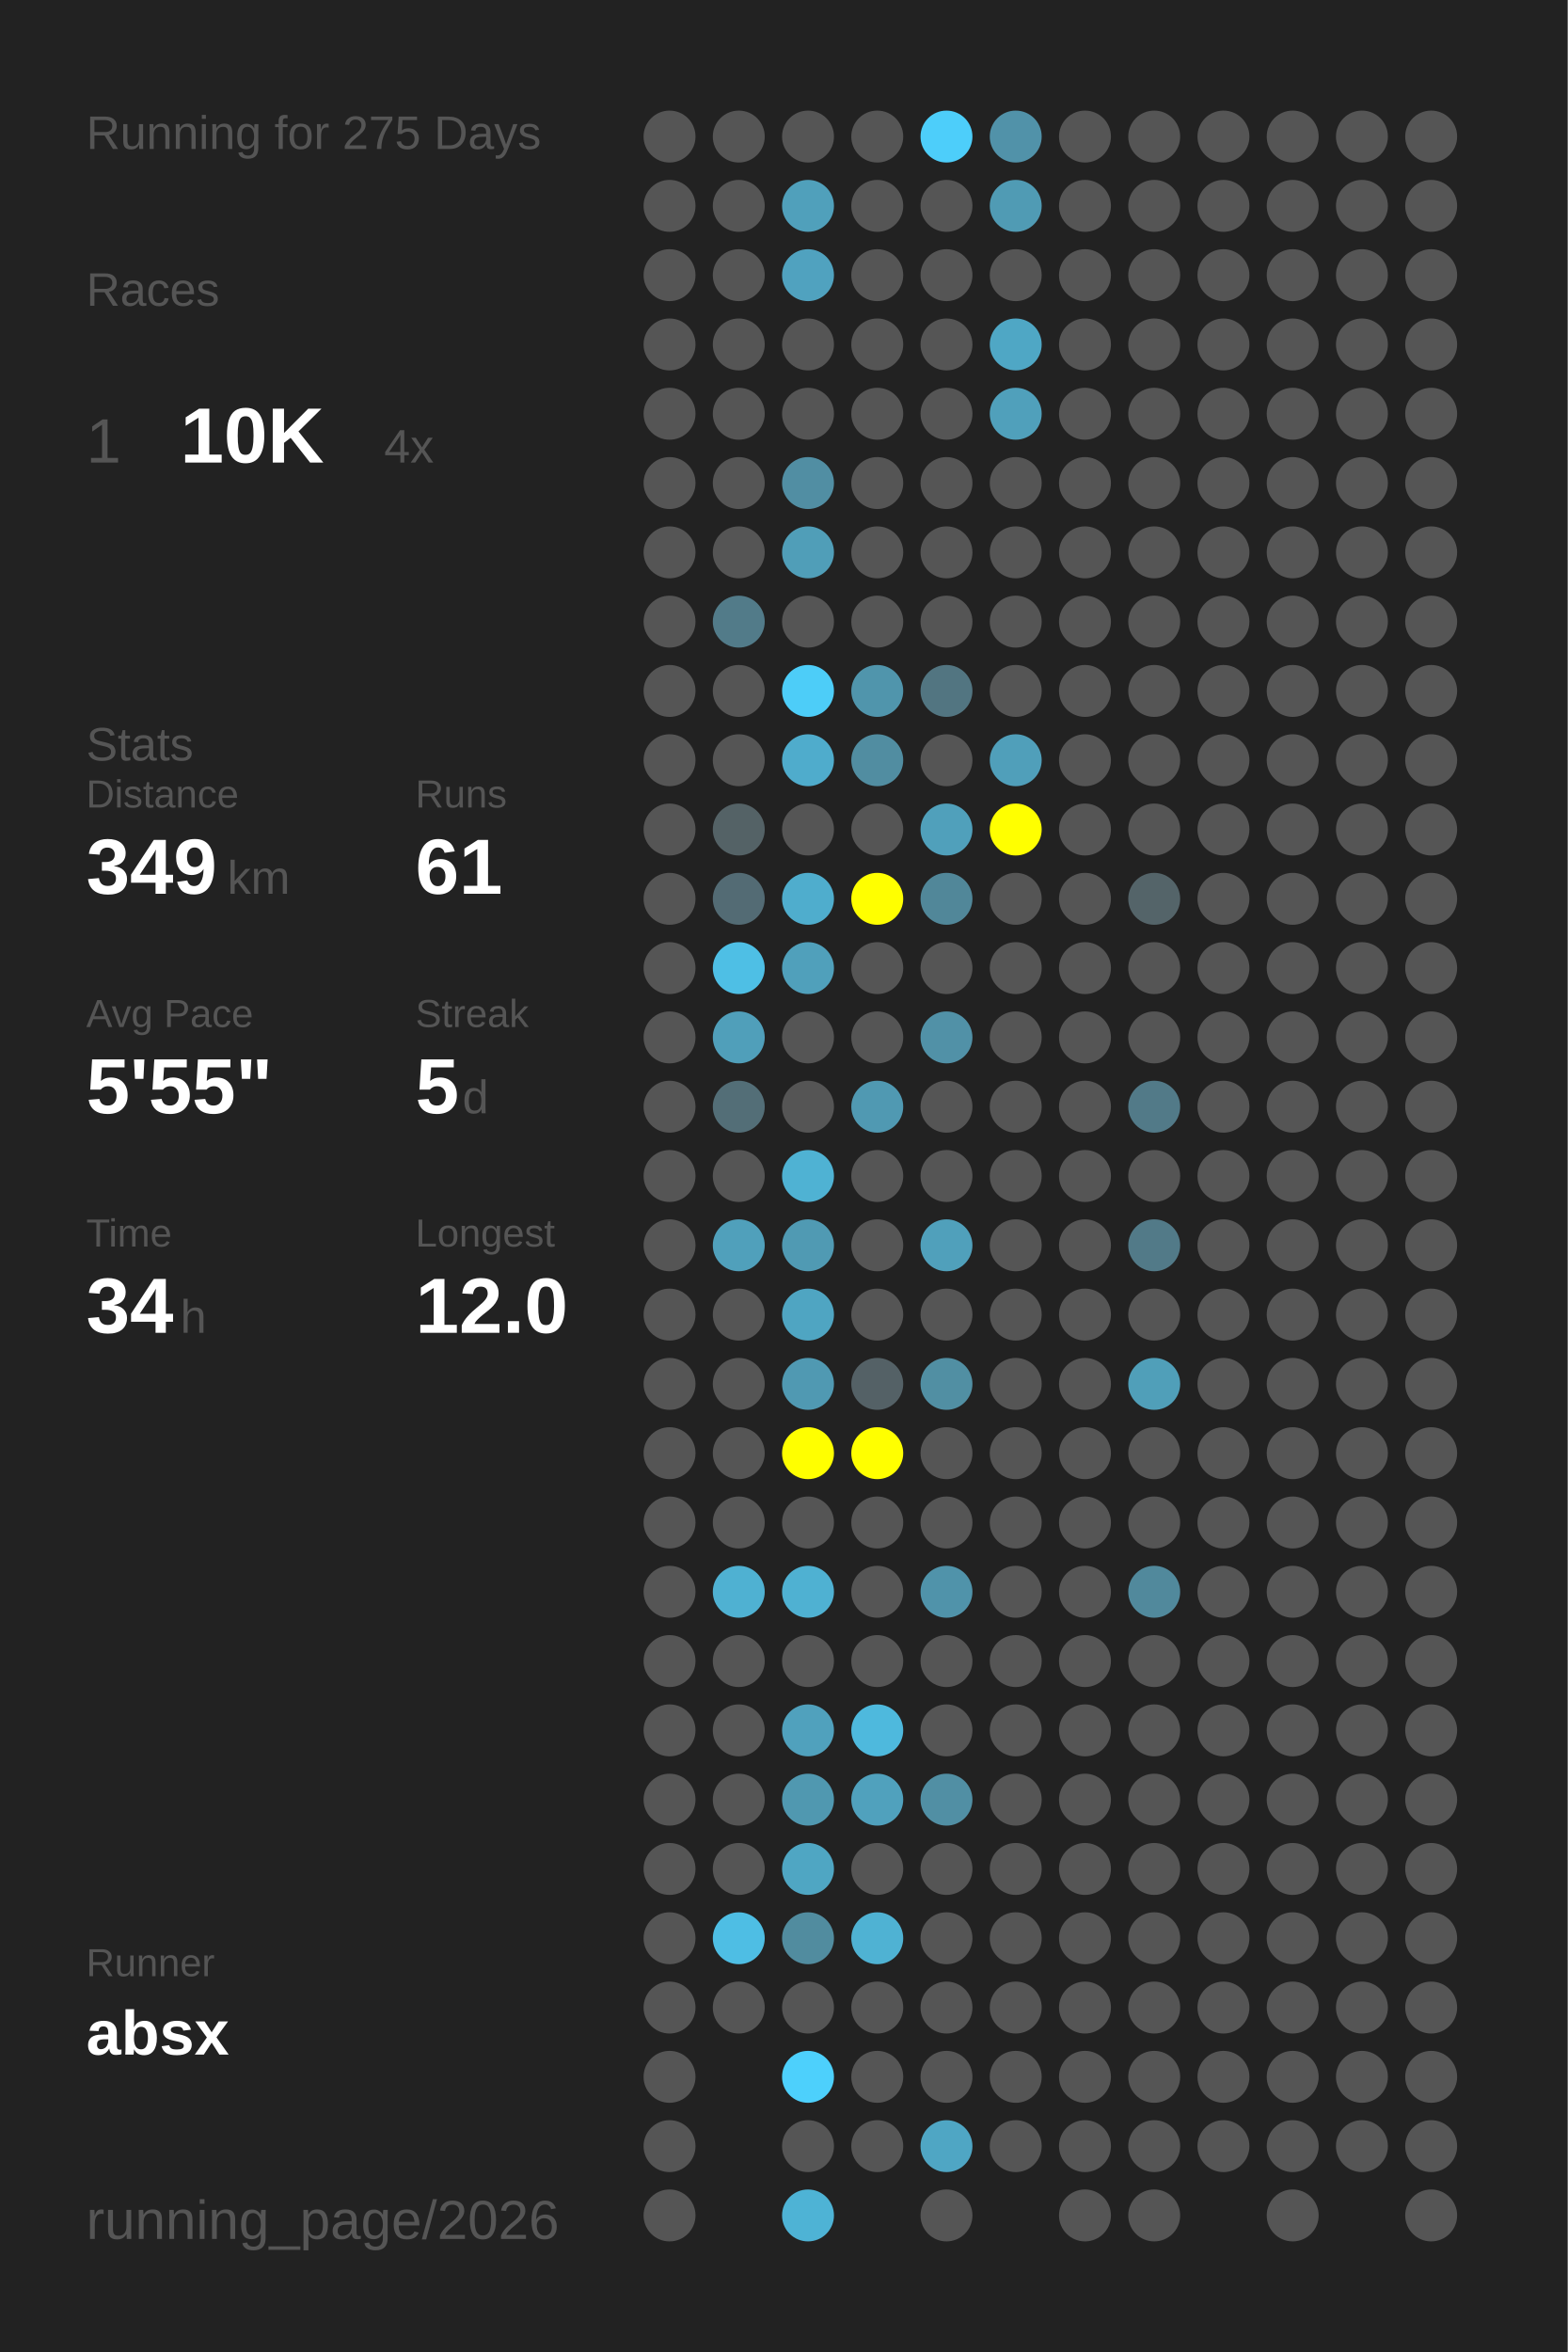
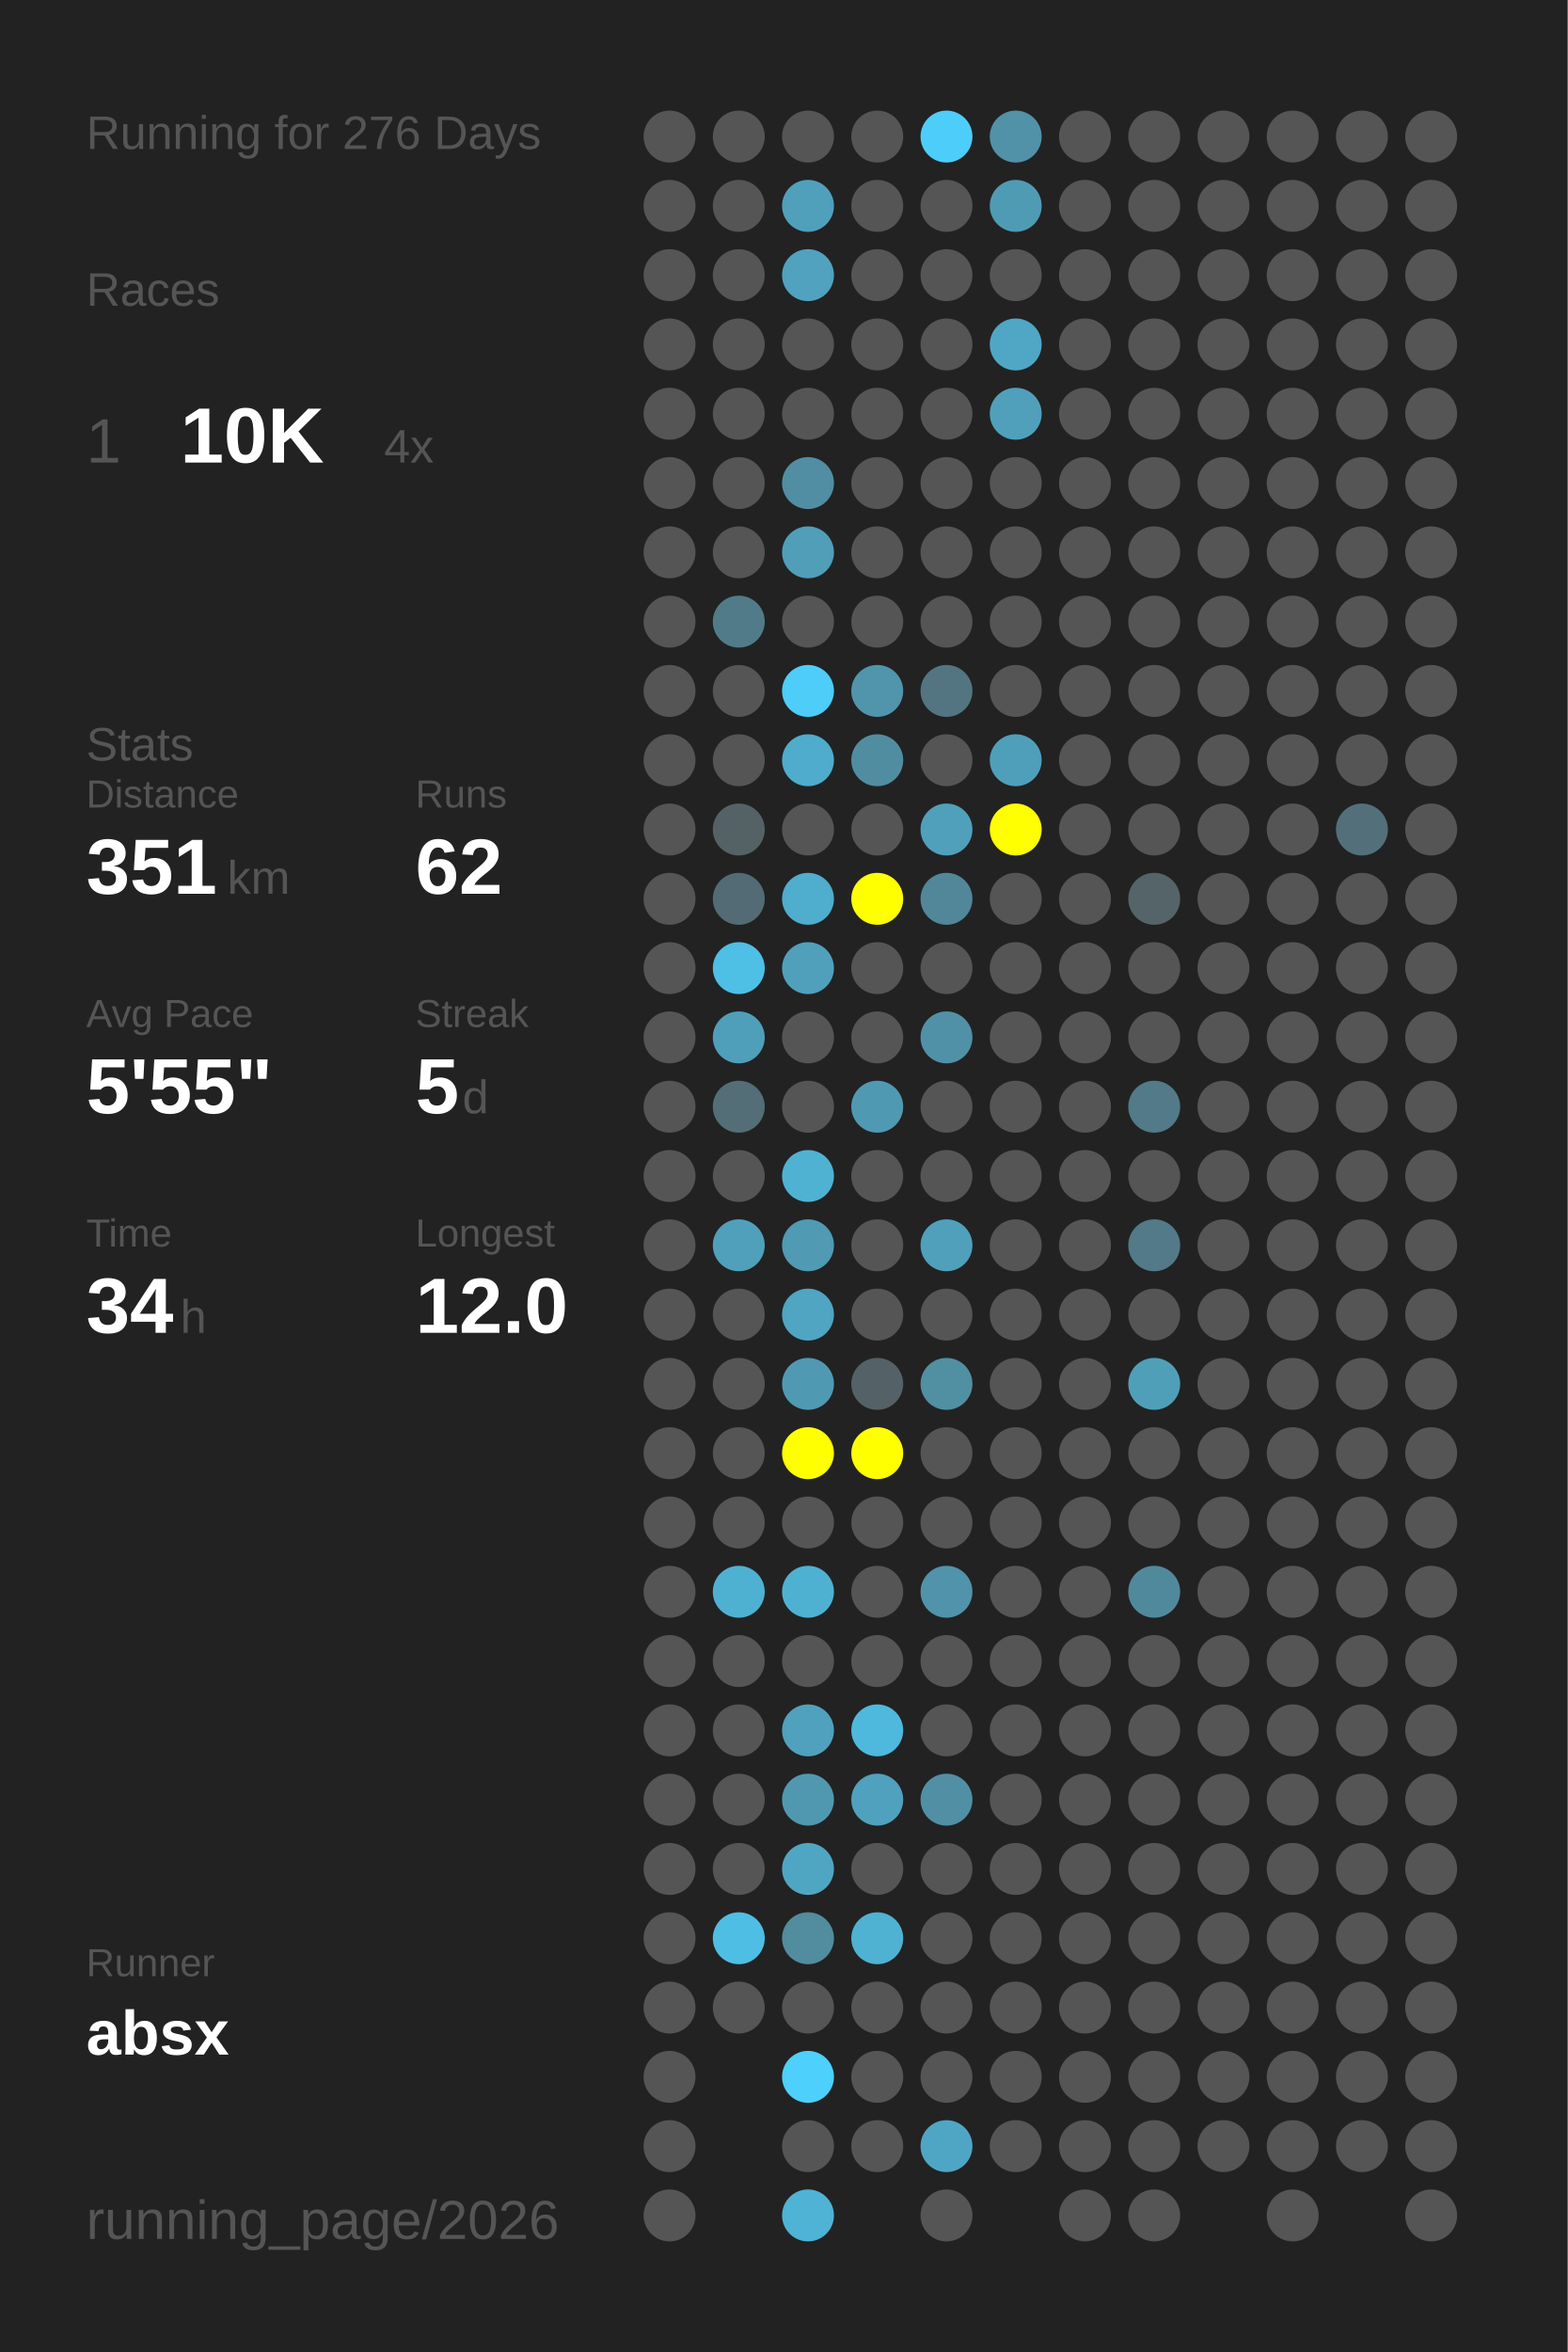
<svg xmlns="http://www.w3.org/2000/svg" baseProfile="full" height="300mm" version="1.1" viewBox="0,0,200,300" width="200mm">
  <defs />
  <rect fill="#222222" height="300" width="200" x="0" y="0" />
-   <text fill="#555555" style="font-size:6px; font-family:Arial;" x="11" y="19">Running for 275 Days</text>
+   <text fill="#555555" style="font-size:6px; font-family:Arial;" x="11" y="19">Running for 276 Days</text>
  <text fill="#555555" style="font-size:6px; font-family:Arial;" x="11" y="39">Races</text>
  <text fill="#555555" style="font-size:8px; font-family:Arial;" x="11" y="59">1</text>
  <text fill="#FFFFFF" style="font-size:10px; font-family:Arial; font-weight:bold;" x="23" y="59">10K</text>
  <text fill="#555555" style="font-size:6px; font-family:Arial;" x="49" y="59">4x</text>
  <text fill="#555555" style="font-size:6px; font-family:Arial;" x="11" y="97">Stats</text>
  <text fill="#555555" style="font-size:5px; font-family:Arial;" x="11" y="103">Distance</text>
-   <text fill="#FFFFFF" style="font-size:10px; font-family:Arial; font-weight:bold;" x="11" y="114">349</text>
+   <text fill="#FFFFFF" style="font-size:10px; font-family:Arial; font-weight:bold;" x="11" y="114">351</text>
  <text fill="#555555" style="font-size:6px; font-family:Arial;" x="29" y="114">km</text>
  <text fill="#555555" style="font-size:5px; font-family:Arial;" x="53" y="103">Runs</text>
-   <text fill="#FFFFFF" style="font-size:10px; font-family:Arial; font-weight:bold;" x="53" y="114">61</text>
+   <text fill="#FFFFFF" style="font-size:10px; font-family:Arial; font-weight:bold;" x="53" y="114">62</text>
  <text fill="#555555" style="font-size:5px; font-family:Arial;" x="11" y="131">Avg Pace</text>
  <text fill="#FFFFFF" style="font-size:10px; font-family:Arial; font-weight:bold;" x="11" y="142">5'55"</text>
  <text fill="#555555" style="font-size:5px; font-family:Arial;" x="53" y="131">Streak</text>
  <text fill="#FFFFFF" style="font-size:10px; font-family:Arial; font-weight:bold;" x="53" y="142">5</text>
  <text fill="#555555" style="font-size:6px; font-family:Arial;" x="59" y="142">d</text>
  <text fill="#555555" style="font-size:5px; font-family:Arial;" x="11" y="159">Time</text>
  <text fill="#FFFFFF" style="font-size:10px; font-family:Arial; font-weight:bold;" x="11" y="170">34</text>
  <text fill="#555555" style="font-size:6px; font-family:Arial;" x="23" y="170">h</text>
  <text fill="#555555" style="font-size:5px; font-family:Arial;" x="53" y="159">Longest</text>
  <text fill="#FFFFFF" style="font-size:10px; font-family:Arial; font-weight:bold;" x="53" y="170">12.0</text>
  <text fill="#555555" style="font-size:5px; font-family:Arial;" x="11" y="252.065">Runner</text>
  <text fill="#FFFFFF" style="font-size:8px; font-family:Arial; font-weight:bold;" x="11" y="262.065">absx</text>
  <text fill="#555555" style="font-size:7px; font-family:Arial;" x="11" y="285.581">running_page/2026</text>
  <circle cx="85.417" cy="17.419" fill="#555555" r="3.312" />
  <circle cx="85.417" cy="26.258" fill="#555555" r="3.312" />
  <circle cx="85.417" cy="35.097" fill="#555555" r="3.312" />
  <circle cx="85.417" cy="43.935" fill="#555555" r="3.312" />
  <circle cx="85.417" cy="52.774" fill="#555555" r="3.312" />
  <circle cx="85.417" cy="61.613" fill="#555555" r="3.312" />
  <circle cx="85.417" cy="70.452" fill="#555555" r="3.312" />
  <circle cx="85.417" cy="79.29" fill="#555555" r="3.312" />
  <circle cx="85.417" cy="88.129" fill="#555555" r="3.312" />
  <circle cx="85.417" cy="96.968" fill="#555555" r="3.312" />
  <circle cx="85.417" cy="105.806" fill="#555555" r="3.312" />
  <circle cx="85.417" cy="114.645" fill="#555555" r="3.312" />
  <circle cx="85.417" cy="123.484" fill="#555555" r="3.312" />
  <circle cx="85.417" cy="132.323" fill="#555555" r="3.312" />
  <circle cx="85.417" cy="141.161" fill="#555555" r="3.312" />
  <circle cx="85.417" cy="150" fill="#555555" r="3.312" />
  <circle cx="85.417" cy="158.839" fill="#555555" r="3.312" />
  <circle cx="85.417" cy="167.677" fill="#555555" r="3.312" />
  <circle cx="85.417" cy="176.516" fill="#555555" r="3.312" />
  <circle cx="85.417" cy="185.355" fill="#555555" r="3.312" />
  <circle cx="85.417" cy="194.194" fill="#555555" r="3.312" />
  <circle cx="85.417" cy="203.032" fill="#555555" r="3.312" />
  <circle cx="85.417" cy="211.871" fill="#555555" r="3.312" />
  <circle cx="85.417" cy="220.71" fill="#555555" r="3.312" />
  <circle cx="85.417" cy="229.548" fill="#555555" r="3.312" />
  <circle cx="85.417" cy="238.387" fill="#555555" r="3.312" />
  <circle cx="85.417" cy="247.226" fill="#555555" r="3.312" />
  <circle cx="85.417" cy="256.065" fill="#555555" r="3.312" />
  <circle cx="85.417" cy="264.903" fill="#555555" r="3.312" />
  <circle cx="85.417" cy="273.742" fill="#555555" r="3.312" />
  <circle cx="85.417" cy="282.581" fill="#555555" r="3.312" />
  <circle cx="94.25" cy="17.419" fill="#555555" r="3.312" />
  <circle cx="94.25" cy="26.258" fill="#555555" r="3.312" />
  <circle cx="94.25" cy="35.097" fill="#555555" r="3.312" />
  <circle cx="94.25" cy="43.935" fill="#555555" r="3.312" />
  <circle cx="94.25" cy="52.774" fill="#555555" r="3.312" />
  <circle cx="94.25" cy="61.613" fill="#555555" r="3.312" />
  <circle cx="94.25" cy="70.452" fill="#555555" r="3.312" />
  <circle cx="94.25" cy="79.29" fill="#527b89" r="3.312" />
  <circle cx="94.25" cy="88.129" fill="#555555" r="3.312" />
  <circle cx="94.25" cy="96.968" fill="#555555" r="3.312" />
  <circle cx="94.25" cy="105.806" fill="#546266" r="3.312" />
  <circle cx="94.25" cy="114.645" fill="#536b74" r="3.312" />
  <circle cx="94.25" cy="123.484" fill="#4ebfe5" r="3.312" />
  <circle cx="94.25" cy="132.323" fill="#509fba" r="3.312" />
  <circle cx="94.25" cy="141.161" fill="#536e77" r="3.312" />
  <circle cx="94.25" cy="150" fill="#555555" r="3.312" />
  <circle cx="94.25" cy="158.839" fill="#50a0bb" r="3.312" />
  <circle cx="94.25" cy="167.677" fill="#555555" r="3.312" />
  <circle cx="94.25" cy="176.516" fill="#555555" r="3.312" />
  <circle cx="94.25" cy="185.355" fill="#555555" r="3.312" />
  <circle cx="94.25" cy="194.194" fill="#555555" r="3.312" />
  <circle cx="94.25" cy="203.032" fill="#4fb1d2" r="3.312" />
  <circle cx="94.25" cy="211.871" fill="#555555" r="3.312" />
  <circle cx="94.25" cy="220.71" fill="#555555" r="3.312" />
  <circle cx="94.25" cy="229.548" fill="#555555" r="3.312" />
  <circle cx="94.25" cy="238.387" fill="#555555" r="3.312" />
  <circle cx="94.25" cy="247.226" fill="#4ebee4" r="3.312" />
  <circle cx="94.25" cy="256.065" fill="#555555" r="3.312" />
  <circle cx="103.083" cy="17.419" fill="#555555" r="3.312" />
  <circle cx="103.083" cy="26.258" fill="#50a0bb" r="3.312" />
  <circle cx="103.083" cy="35.097" fill="#50a2bf" r="3.312" />
  <circle cx="103.083" cy="43.935" fill="#555555" r="3.312" />
  <circle cx="103.083" cy="52.774" fill="#555555" r="3.312" />
  <circle cx="103.083" cy="61.613" fill="#518ea3" r="3.312" />
  <circle cx="103.083" cy="70.452" fill="#509eb8" r="3.312" />
  <circle cx="103.083" cy="79.29" fill="#555555" r="3.312" />
  <circle cx="103.083" cy="88.129" fill="#4dcdf8" r="3.312" />
  <circle cx="103.083" cy="96.968" fill="#4faccc" r="3.312" />
  <circle cx="103.083" cy="105.806" fill="#555555" r="3.312" />
  <circle cx="103.083" cy="114.645" fill="#4fadcd" r="3.312" />
  <circle cx="103.083" cy="123.484" fill="#50a0bb" r="3.312" />
  <circle cx="103.083" cy="132.323" fill="#555555" r="3.312" />
  <circle cx="103.083" cy="141.161" fill="#555555" r="3.312" />
  <circle cx="103.083" cy="150" fill="#4fb2d3" r="3.312" />
  <circle cx="103.083" cy="158.839" fill="#509ab3" r="3.312" />
  <circle cx="103.083" cy="167.677" fill="#4fa5c2" r="3.312" />
  <circle cx="103.083" cy="176.516" fill="#5099b2" r="3.312" />
  <circle cx="103.083" cy="185.355" fill="#FFFF00" r="3.312" />
  <circle cx="103.083" cy="194.194" fill="#555555" r="3.312" />
  <circle cx="103.083" cy="203.032" fill="#4fb1d2" r="3.312" />
  <circle cx="103.083" cy="211.871" fill="#555555" r="3.312" />
  <circle cx="103.083" cy="220.71" fill="#50a1bd" r="3.312" />
  <circle cx="103.083" cy="229.548" fill="#5098b0" r="3.312" />
  <circle cx="103.083" cy="238.387" fill="#4fa6c3" r="3.312" />
  <circle cx="103.083" cy="247.226" fill="#518c9f" r="3.312" />
  <circle cx="103.083" cy="256.065" fill="#555555" r="3.312" />
  <circle cx="103.083" cy="264.903" fill="#4dd0fc" r="3.312" />
  <circle cx="103.083" cy="273.742" fill="#555555" r="3.312" />
  <circle cx="103.083" cy="282.581" fill="#4eb3d5" r="3.312" />
  <circle cx="111.917" cy="17.419" fill="#555555" r="3.312" />
  <circle cx="111.917" cy="26.258" fill="#555555" r="3.312" />
  <circle cx="111.917" cy="35.097" fill="#555555" r="3.312" />
  <circle cx="111.917" cy="43.935" fill="#555555" r="3.312" />
  <circle cx="111.917" cy="52.774" fill="#555555" r="3.312" />
  <circle cx="111.917" cy="61.613" fill="#555555" r="3.312" />
  <circle cx="111.917" cy="70.452" fill="#555555" r="3.312" />
  <circle cx="111.917" cy="79.29" fill="#555555" r="3.312" />
  <circle cx="111.917" cy="88.129" fill="#5095ac" r="3.312" />
  <circle cx="111.917" cy="96.968" fill="#518da1" r="3.312" />
  <circle cx="111.917" cy="105.806" fill="#555555" r="3.312" />
  <circle cx="111.917" cy="114.645" fill="#FFFF00" r="3.312" />
  <circle cx="111.917" cy="123.484" fill="#555555" r="3.312" />
  <circle cx="111.917" cy="132.323" fill="#555555" r="3.312" />
  <circle cx="111.917" cy="141.161" fill="#5099b2" r="3.312" />
  <circle cx="111.917" cy="150" fill="#555555" r="3.312" />
  <circle cx="111.917" cy="158.839" fill="#555555" r="3.312" />
  <circle cx="111.917" cy="167.677" fill="#555555" r="3.312" />
  <circle cx="111.917" cy="176.516" fill="#546166" r="3.312" />
  <circle cx="111.917" cy="185.355" fill="#FFFF00" r="3.312" />
  <circle cx="111.917" cy="194.194" fill="#555555" r="3.312" />
  <circle cx="111.917" cy="203.032" fill="#555555" r="3.312" />
  <circle cx="111.917" cy="211.871" fill="#555555" r="3.312" />
  <circle cx="111.917" cy="220.71" fill="#4eb9dd" r="3.312" />
  <circle cx="111.917" cy="229.548" fill="#50a1bd" r="3.312" />
  <circle cx="111.917" cy="238.387" fill="#555555" r="3.312" />
  <circle cx="111.917" cy="247.226" fill="#4fb2d3" r="3.312" />
  <circle cx="111.917" cy="256.065" fill="#555555" r="3.312" />
  <circle cx="111.917" cy="264.903" fill="#555555" r="3.312" />
  <circle cx="111.917" cy="273.742" fill="#555555" r="3.312" />
  <circle cx="120.75" cy="17.419" fill="#4dcefa" r="3.312" />
  <circle cx="120.75" cy="26.258" fill="#555555" r="3.312" />
  <circle cx="120.75" cy="35.097" fill="#555555" r="3.312" />
  <circle cx="120.75" cy="43.935" fill="#555555" r="3.312" />
  <circle cx="120.75" cy="52.774" fill="#555555" r="3.312" />
  <circle cx="120.75" cy="61.613" fill="#555555" r="3.312" />
  <circle cx="120.75" cy="70.452" fill="#555555" r="3.312" />
  <circle cx="120.75" cy="79.29" fill="#555555" r="3.312" />
  <circle cx="120.75" cy="88.129" fill="#527581" r="3.312" />
  <circle cx="120.75" cy="96.968" fill="#555555" r="3.312" />
  <circle cx="120.75" cy="105.806" fill="#50a0bb" r="3.312" />
  <circle cx="120.75" cy="114.645" fill="#518799" r="3.312" />
  <circle cx="120.75" cy="123.484" fill="#555555" r="3.312" />
  <circle cx="120.75" cy="132.323" fill="#5191a7" r="3.312" />
  <circle cx="120.75" cy="141.161" fill="#555555" r="3.312" />
  <circle cx="120.75" cy="150" fill="#555555" r="3.312" />
  <circle cx="120.75" cy="158.839" fill="#50a0bb" r="3.312" />
  <circle cx="120.75" cy="167.677" fill="#555555" r="3.312" />
  <circle cx="120.75" cy="176.516" fill="#518fa3" r="3.312" />
  <circle cx="120.75" cy="185.355" fill="#555555" r="3.312" />
  <circle cx="120.75" cy="194.194" fill="#555555" r="3.312" />
  <circle cx="120.75" cy="203.032" fill="#5093aa" r="3.312" />
  <circle cx="120.75" cy="211.871" fill="#555555" r="3.312" />
  <circle cx="120.75" cy="220.71" fill="#555555" r="3.312" />
  <circle cx="120.75" cy="229.548" fill="#518fa4" r="3.312" />
  <circle cx="120.75" cy="238.387" fill="#555555" r="3.312" />
  <circle cx="120.75" cy="247.226" fill="#555555" r="3.312" />
  <circle cx="120.75" cy="256.065" fill="#555555" r="3.312" />
  <circle cx="120.75" cy="264.903" fill="#555555" r="3.312" />
  <circle cx="120.75" cy="273.742" fill="#4fa6c4" r="3.312" />
  <circle cx="120.75" cy="282.581" fill="#555555" r="3.312" />
  <circle cx="129.583" cy="17.419" fill="#5192a9" r="3.312" />
  <circle cx="129.583" cy="26.258" fill="#509bb4" r="3.312" />
  <circle cx="129.583" cy="35.097" fill="#555555" r="3.312" />
  <circle cx="129.583" cy="43.935" fill="#4fa7c5" r="3.312" />
  <circle cx="129.583" cy="52.774" fill="#50a0bb" r="3.312" />
  <circle cx="129.583" cy="61.613" fill="#555555" r="3.312" />
  <circle cx="129.583" cy="70.452" fill="#555555" r="3.312" />
  <circle cx="129.583" cy="79.29" fill="#555555" r="3.312" />
  <circle cx="129.583" cy="88.129" fill="#555555" r="3.312" />
  <circle cx="129.583" cy="96.968" fill="#509fba" r="3.312" />
  <circle cx="129.583" cy="105.806" fill="#FFFF00" r="3.312" />
  <circle cx="129.583" cy="114.645" fill="#555555" r="3.312" />
  <circle cx="129.583" cy="123.484" fill="#555555" r="3.312" />
  <circle cx="129.583" cy="132.323" fill="#555555" r="3.312" />
  <circle cx="129.583" cy="141.161" fill="#555555" r="3.312" />
  <circle cx="129.583" cy="150" fill="#555555" r="3.312" />
  <circle cx="129.583" cy="158.839" fill="#555555" r="3.312" />
  <circle cx="129.583" cy="167.677" fill="#555555" r="3.312" />
  <circle cx="129.583" cy="176.516" fill="#555555" r="3.312" />
  <circle cx="129.583" cy="185.355" fill="#555555" r="3.312" />
  <circle cx="129.583" cy="194.194" fill="#555555" r="3.312" />
  <circle cx="129.583" cy="203.032" fill="#555555" r="3.312" />
  <circle cx="129.583" cy="211.871" fill="#555555" r="3.312" />
  <circle cx="129.583" cy="220.71" fill="#555555" r="3.312" />
  <circle cx="129.583" cy="229.548" fill="#555555" r="3.312" />
  <circle cx="129.583" cy="238.387" fill="#555555" r="3.312" />
  <circle cx="129.583" cy="247.226" fill="#555555" r="3.312" />
  <circle cx="129.583" cy="256.065" fill="#555555" r="3.312" />
  <circle cx="129.583" cy="264.903" fill="#555555" r="3.312" />
  <circle cx="129.583" cy="273.742" fill="#555555" r="3.312" />
  <circle cx="138.417" cy="17.419" fill="#555555" r="3.312" />
  <circle cx="138.417" cy="26.258" fill="#555555" r="3.312" />
  <circle cx="138.417" cy="35.097" fill="#555555" r="3.312" />
  <circle cx="138.417" cy="43.935" fill="#555555" r="3.312" />
  <circle cx="138.417" cy="52.774" fill="#555555" r="3.312" />
  <circle cx="138.417" cy="61.613" fill="#555555" r="3.312" />
  <circle cx="138.417" cy="70.452" fill="#555555" r="3.312" />
  <circle cx="138.417" cy="79.29" fill="#555555" r="3.312" />
  <circle cx="138.417" cy="88.129" fill="#555555" r="3.312" />
  <circle cx="138.417" cy="96.968" fill="#555555" r="3.312" />
  <circle cx="138.417" cy="105.806" fill="#555555" r="3.312" />
  <circle cx="138.417" cy="114.645" fill="#555555" r="3.312" />
  <circle cx="138.417" cy="123.484" fill="#555555" r="3.312" />
  <circle cx="138.417" cy="132.323" fill="#555555" r="3.312" />
  <circle cx="138.417" cy="141.161" fill="#555555" r="3.312" />
  <circle cx="138.417" cy="150" fill="#555555" r="3.312" />
  <circle cx="138.417" cy="158.839" fill="#555555" r="3.312" />
  <circle cx="138.417" cy="167.677" fill="#555555" r="3.312" />
  <circle cx="138.417" cy="176.516" fill="#555555" r="3.312" />
  <circle cx="138.417" cy="185.355" fill="#555555" r="3.312" />
  <circle cx="138.417" cy="194.194" fill="#555555" r="3.312" />
  <circle cx="138.417" cy="203.032" fill="#555555" r="3.312" />
  <circle cx="138.417" cy="211.871" fill="#555555" r="3.312" />
  <circle cx="138.417" cy="220.71" fill="#555555" r="3.312" />
  <circle cx="138.417" cy="229.548" fill="#555555" r="3.312" />
  <circle cx="138.417" cy="238.387" fill="#555555" r="3.312" />
  <circle cx="138.417" cy="247.226" fill="#555555" r="3.312" />
  <circle cx="138.417" cy="256.065" fill="#555555" r="3.312" />
  <circle cx="138.417" cy="264.903" fill="#555555" r="3.312" />
  <circle cx="138.417" cy="273.742" fill="#555555" r="3.312" />
  <circle cx="138.417" cy="282.581" fill="#555555" r="3.312" />
  <circle cx="147.25" cy="17.419" fill="#555555" r="3.312" />
  <circle cx="147.25" cy="26.258" fill="#555555" r="3.312" />
  <circle cx="147.25" cy="35.097" fill="#555555" r="3.312" />
  <circle cx="147.25" cy="43.935" fill="#555555" r="3.312" />
  <circle cx="147.25" cy="52.774" fill="#555555" r="3.312" />
  <circle cx="147.25" cy="61.613" fill="#555555" r="3.312" />
  <circle cx="147.25" cy="70.452" fill="#555555" r="3.312" />
  <circle cx="147.25" cy="79.29" fill="#555555" r="3.312" />
  <circle cx="147.25" cy="88.129" fill="#555555" r="3.312" />
  <circle cx="147.25" cy="96.968" fill="#555555" r="3.312" />
  <circle cx="147.25" cy="105.806" fill="#555555" r="3.312" />
  <circle cx="147.25" cy="114.645" fill="#546469" r="3.312" />
  <circle cx="147.25" cy="123.484" fill="#555555" r="3.312" />
  <circle cx="147.25" cy="132.323" fill="#555555" r="3.312" />
  <circle cx="147.25" cy="141.161" fill="#527a88" r="3.312" />
  <circle cx="147.25" cy="150" fill="#555555" r="3.312" />
  <circle cx="147.25" cy="158.839" fill="#527a88" r="3.312" />
  <circle cx="147.25" cy="167.677" fill="#555555" r="3.312" />
  <circle cx="147.25" cy="176.516" fill="#509fb9" r="3.312" />
  <circle cx="147.25" cy="185.355" fill="#555555" r="3.312" />
  <circle cx="147.25" cy="194.194" fill="#555555" r="3.312" />
  <circle cx="147.25" cy="203.032" fill="#51899c" r="3.312" />
  <circle cx="147.25" cy="211.871" fill="#555555" r="3.312" />
  <circle cx="147.25" cy="220.71" fill="#555555" r="3.312" />
  <circle cx="147.25" cy="229.548" fill="#555555" r="3.312" />
  <circle cx="147.25" cy="238.387" fill="#555555" r="3.312" />
  <circle cx="147.25" cy="247.226" fill="#555555" r="3.312" />
  <circle cx="147.25" cy="256.065" fill="#555555" r="3.312" />
  <circle cx="147.25" cy="264.903" fill="#555555" r="3.312" />
  <circle cx="147.25" cy="273.742" fill="#555555" r="3.312" />
  <circle cx="147.25" cy="282.581" fill="#555555" r="3.312" />
  <circle cx="156.083" cy="17.419" fill="#555555" r="3.312" />
  <circle cx="156.083" cy="26.258" fill="#555555" r="3.312" />
  <circle cx="156.083" cy="35.097" fill="#555555" r="3.312" />
  <circle cx="156.083" cy="43.935" fill="#555555" r="3.312" />
  <circle cx="156.083" cy="52.774" fill="#555555" r="3.312" />
  <circle cx="156.083" cy="61.613" fill="#555555" r="3.312" />
  <circle cx="156.083" cy="70.452" fill="#555555" r="3.312" />
  <circle cx="156.083" cy="79.29" fill="#555555" r="3.312" />
  <circle cx="156.083" cy="88.129" fill="#555555" r="3.312" />
  <circle cx="156.083" cy="96.968" fill="#555555" r="3.312" />
  <circle cx="156.083" cy="105.806" fill="#555555" r="3.312" />
  <circle cx="156.083" cy="114.645" fill="#555555" r="3.312" />
  <circle cx="156.083" cy="123.484" fill="#555555" r="3.312" />
  <circle cx="156.083" cy="132.323" fill="#555555" r="3.312" />
  <circle cx="156.083" cy="141.161" fill="#555555" r="3.312" />
  <circle cx="156.083" cy="150" fill="#555555" r="3.312" />
  <circle cx="156.083" cy="158.839" fill="#555555" r="3.312" />
  <circle cx="156.083" cy="167.677" fill="#555555" r="3.312" />
  <circle cx="156.083" cy="176.516" fill="#555555" r="3.312" />
  <circle cx="156.083" cy="185.355" fill="#555555" r="3.312" />
  <circle cx="156.083" cy="194.194" fill="#555555" r="3.312" />
  <circle cx="156.083" cy="203.032" fill="#555555" r="3.312" />
  <circle cx="156.083" cy="211.871" fill="#555555" r="3.312" />
  <circle cx="156.083" cy="220.71" fill="#555555" r="3.312" />
  <circle cx="156.083" cy="229.548" fill="#555555" r="3.312" />
  <circle cx="156.083" cy="238.387" fill="#555555" r="3.312" />
  <circle cx="156.083" cy="247.226" fill="#555555" r="3.312" />
  <circle cx="156.083" cy="256.065" fill="#555555" r="3.312" />
  <circle cx="156.083" cy="264.903" fill="#555555" r="3.312" />
  <circle cx="156.083" cy="273.742" fill="#555555" r="3.312" />
  <circle cx="164.917" cy="17.419" fill="#555555" r="3.312" />
  <circle cx="164.917" cy="26.258" fill="#555555" r="3.312" />
  <circle cx="164.917" cy="35.097" fill="#555555" r="3.312" />
  <circle cx="164.917" cy="43.935" fill="#555555" r="3.312" />
  <circle cx="164.917" cy="52.774" fill="#555555" r="3.312" />
  <circle cx="164.917" cy="61.613" fill="#555555" r="3.312" />
  <circle cx="164.917" cy="70.452" fill="#555555" r="3.312" />
  <circle cx="164.917" cy="79.29" fill="#555555" r="3.312" />
  <circle cx="164.917" cy="88.129" fill="#555555" r="3.312" />
  <circle cx="164.917" cy="96.968" fill="#555555" r="3.312" />
  <circle cx="164.917" cy="105.806" fill="#555555" r="3.312" />
  <circle cx="164.917" cy="114.645" fill="#555555" r="3.312" />
  <circle cx="164.917" cy="123.484" fill="#555555" r="3.312" />
  <circle cx="164.917" cy="132.323" fill="#555555" r="3.312" />
  <circle cx="164.917" cy="141.161" fill="#555555" r="3.312" />
  <circle cx="164.917" cy="150" fill="#555555" r="3.312" />
  <circle cx="164.917" cy="158.839" fill="#555555" r="3.312" />
  <circle cx="164.917" cy="167.677" fill="#555555" r="3.312" />
  <circle cx="164.917" cy="176.516" fill="#555555" r="3.312" />
  <circle cx="164.917" cy="185.355" fill="#555555" r="3.312" />
  <circle cx="164.917" cy="194.194" fill="#555555" r="3.312" />
  <circle cx="164.917" cy="203.032" fill="#555555" r="3.312" />
  <circle cx="164.917" cy="211.871" fill="#555555" r="3.312" />
  <circle cx="164.917" cy="220.71" fill="#555555" r="3.312" />
  <circle cx="164.917" cy="229.548" fill="#555555" r="3.312" />
  <circle cx="164.917" cy="238.387" fill="#555555" r="3.312" />
  <circle cx="164.917" cy="247.226" fill="#555555" r="3.312" />
  <circle cx="164.917" cy="256.065" fill="#555555" r="3.312" />
  <circle cx="164.917" cy="264.903" fill="#555555" r="3.312" />
  <circle cx="164.917" cy="273.742" fill="#555555" r="3.312" />
  <circle cx="164.917" cy="282.581" fill="#555555" r="3.312" />
  <circle cx="173.75" cy="17.419" fill="#555555" r="3.312" />
  <circle cx="173.75" cy="26.258" fill="#555555" r="3.312" />
  <circle cx="173.75" cy="35.097" fill="#555555" r="3.312" />
  <circle cx="173.75" cy="43.935" fill="#555555" r="3.312" />
  <circle cx="173.75" cy="52.774" fill="#555555" r="3.312" />
  <circle cx="173.75" cy="61.613" fill="#555555" r="3.312" />
  <circle cx="173.75" cy="70.452" fill="#555555" r="3.312" />
  <circle cx="173.75" cy="79.29" fill="#555555" r="3.312" />
  <circle cx="173.75" cy="88.129" fill="#555555" r="3.312" />
  <circle cx="173.75" cy="96.968" fill="#555555" r="3.312" />
-   <circle cx="173.75" cy="105.806" fill="#555555" r="3.312" />
+   <circle cx="173.75" cy="105.806" fill="#53707a" r="3.312" />
  <circle cx="173.75" cy="114.645" fill="#555555" r="3.312" />
  <circle cx="173.75" cy="123.484" fill="#555555" r="3.312" />
  <circle cx="173.75" cy="132.323" fill="#555555" r="3.312" />
  <circle cx="173.75" cy="141.161" fill="#555555" r="3.312" />
  <circle cx="173.75" cy="150" fill="#555555" r="3.312" />
  <circle cx="173.75" cy="158.839" fill="#555555" r="3.312" />
  <circle cx="173.75" cy="167.677" fill="#555555" r="3.312" />
  <circle cx="173.75" cy="176.516" fill="#555555" r="3.312" />
  <circle cx="173.75" cy="185.355" fill="#555555" r="3.312" />
  <circle cx="173.75" cy="194.194" fill="#555555" r="3.312" />
  <circle cx="173.75" cy="203.032" fill="#555555" r="3.312" />
  <circle cx="173.75" cy="211.871" fill="#555555" r="3.312" />
  <circle cx="173.75" cy="220.71" fill="#555555" r="3.312" />
  <circle cx="173.75" cy="229.548" fill="#555555" r="3.312" />
  <circle cx="173.75" cy="238.387" fill="#555555" r="3.312" />
  <circle cx="173.75" cy="247.226" fill="#555555" r="3.312" />
  <circle cx="173.75" cy="256.065" fill="#555555" r="3.312" />
  <circle cx="173.75" cy="264.903" fill="#555555" r="3.312" />
  <circle cx="173.75" cy="273.742" fill="#555555" r="3.312" />
  <circle cx="182.583" cy="17.419" fill="#555555" r="3.312" />
  <circle cx="182.583" cy="26.258" fill="#555555" r="3.312" />
  <circle cx="182.583" cy="35.097" fill="#555555" r="3.312" />
  <circle cx="182.583" cy="43.935" fill="#555555" r="3.312" />
  <circle cx="182.583" cy="52.774" fill="#555555" r="3.312" />
  <circle cx="182.583" cy="61.613" fill="#555555" r="3.312" />
  <circle cx="182.583" cy="70.452" fill="#555555" r="3.312" />
  <circle cx="182.583" cy="79.29" fill="#555555" r="3.312" />
  <circle cx="182.583" cy="88.129" fill="#555555" r="3.312" />
  <circle cx="182.583" cy="96.968" fill="#555555" r="3.312" />
  <circle cx="182.583" cy="105.806" fill="#555555" r="3.312" />
  <circle cx="182.583" cy="114.645" fill="#555555" r="3.312" />
  <circle cx="182.583" cy="123.484" fill="#555555" r="3.312" />
  <circle cx="182.583" cy="132.323" fill="#555555" r="3.312" />
  <circle cx="182.583" cy="141.161" fill="#555555" r="3.312" />
  <circle cx="182.583" cy="150" fill="#555555" r="3.312" />
  <circle cx="182.583" cy="158.839" fill="#555555" r="3.312" />
  <circle cx="182.583" cy="167.677" fill="#555555" r="3.312" />
  <circle cx="182.583" cy="176.516" fill="#555555" r="3.312" />
  <circle cx="182.583" cy="185.355" fill="#555555" r="3.312" />
  <circle cx="182.583" cy="194.194" fill="#555555" r="3.312" />
  <circle cx="182.583" cy="203.032" fill="#555555" r="3.312" />
  <circle cx="182.583" cy="211.871" fill="#555555" r="3.312" />
  <circle cx="182.583" cy="220.71" fill="#555555" r="3.312" />
  <circle cx="182.583" cy="229.548" fill="#555555" r="3.312" />
  <circle cx="182.583" cy="238.387" fill="#555555" r="3.312" />
  <circle cx="182.583" cy="247.226" fill="#555555" r="3.312" />
  <circle cx="182.583" cy="256.065" fill="#555555" r="3.312" />
  <circle cx="182.583" cy="264.903" fill="#555555" r="3.312" />
  <circle cx="182.583" cy="273.742" fill="#555555" r="3.312" />
  <circle cx="182.583" cy="282.581" fill="#555555" r="3.312" />
</svg>
